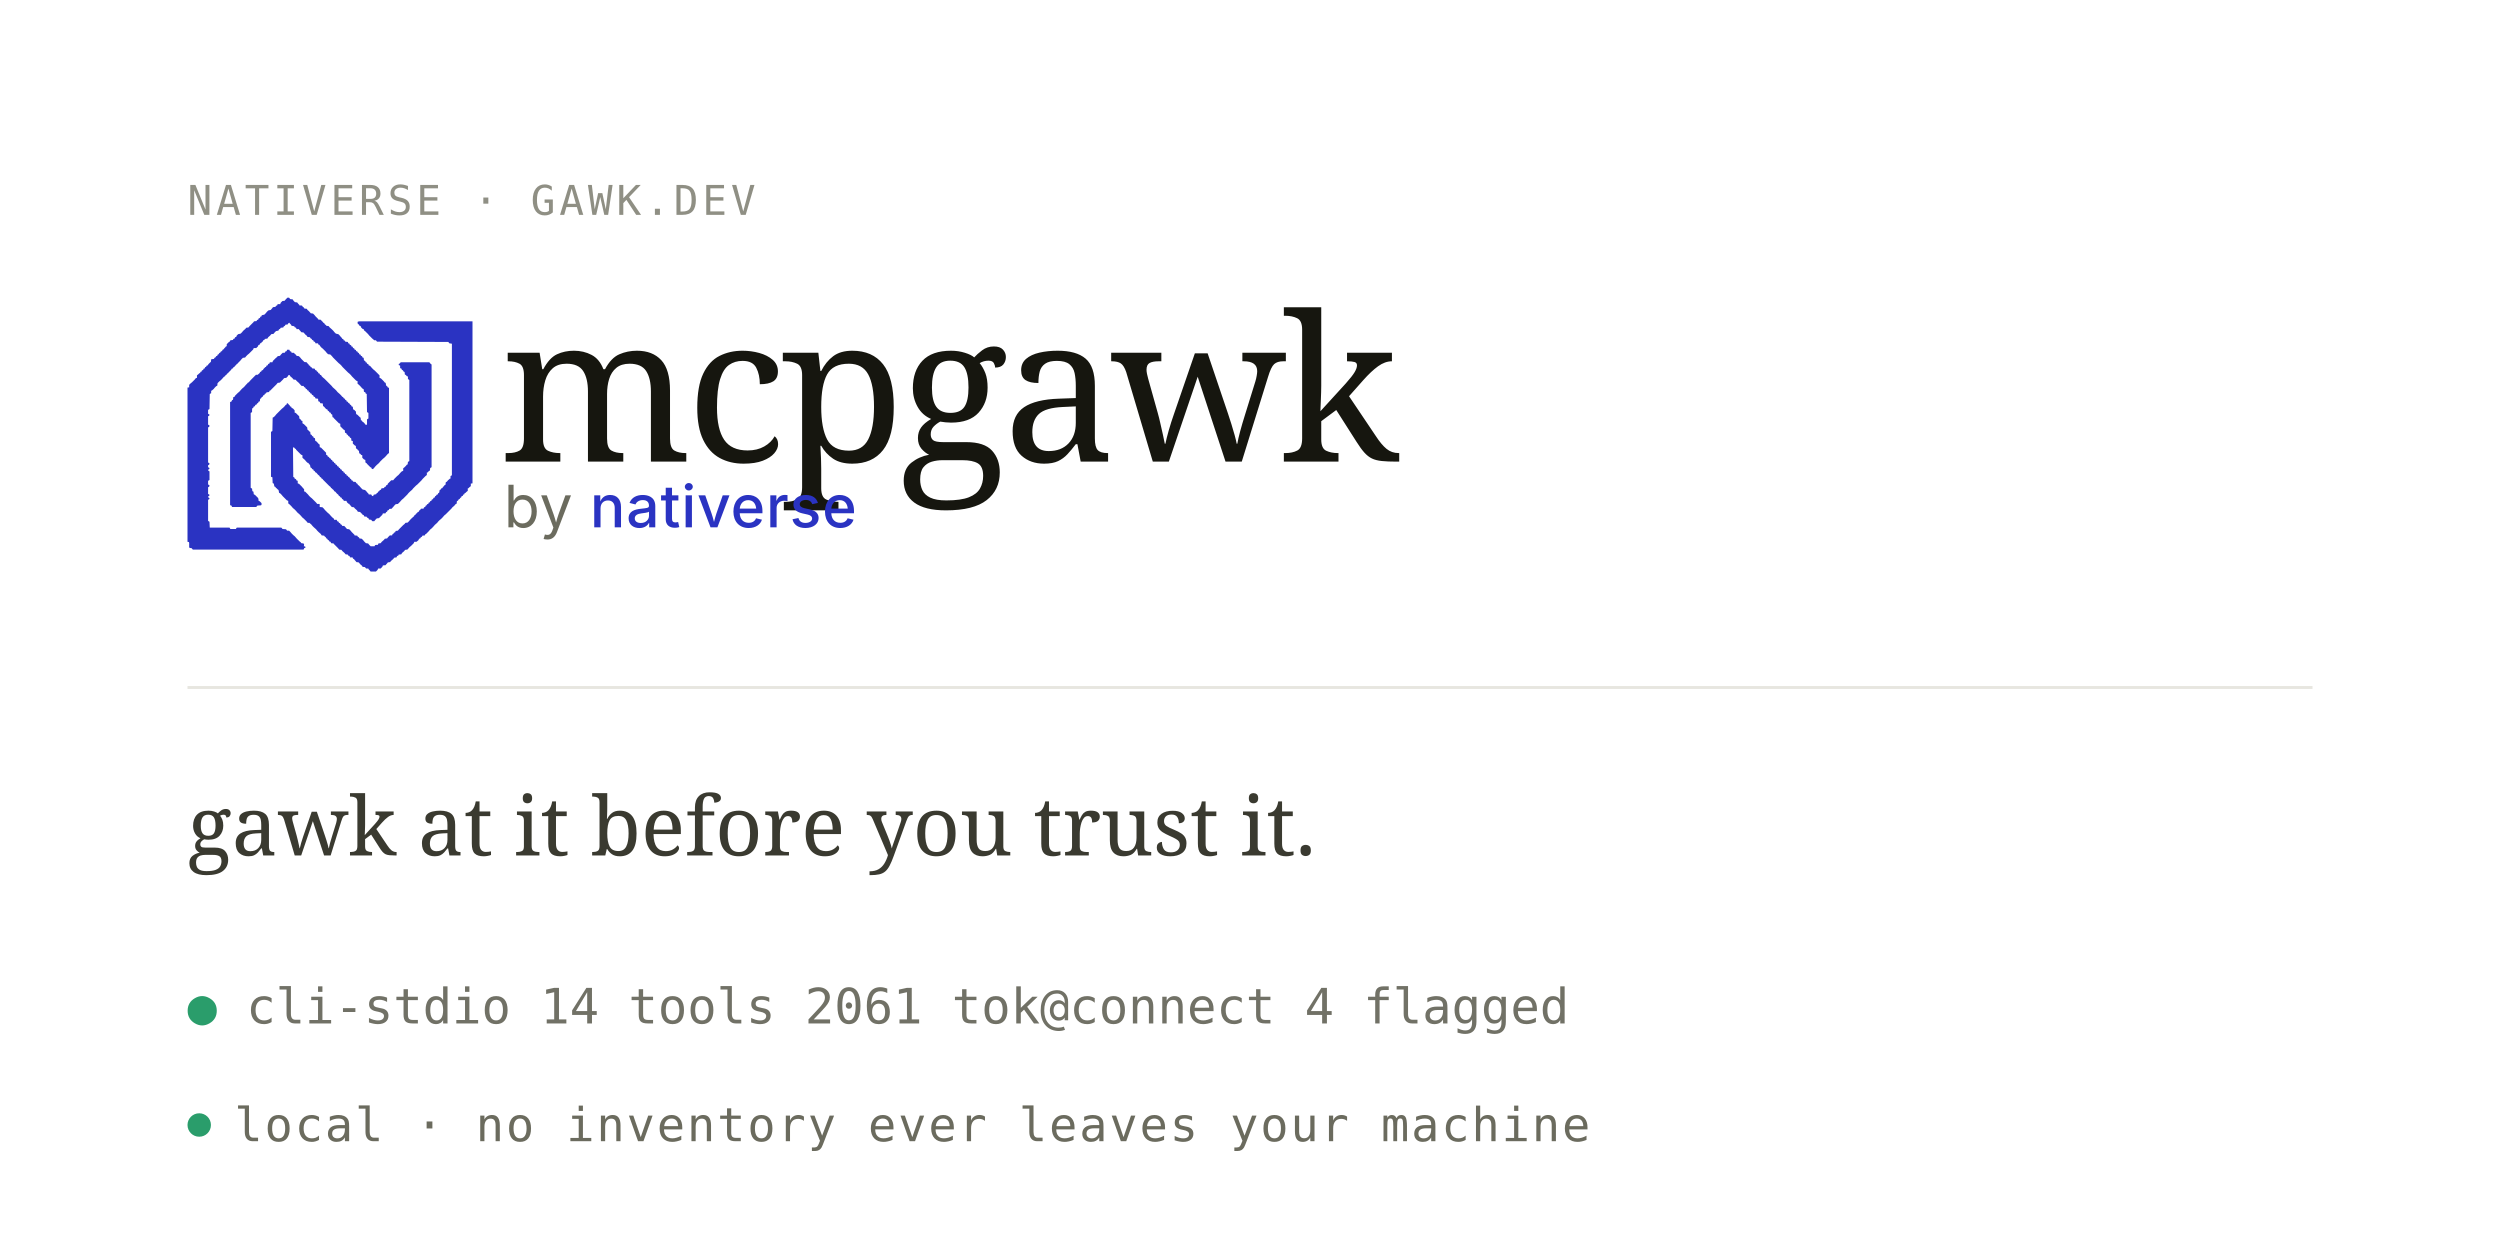
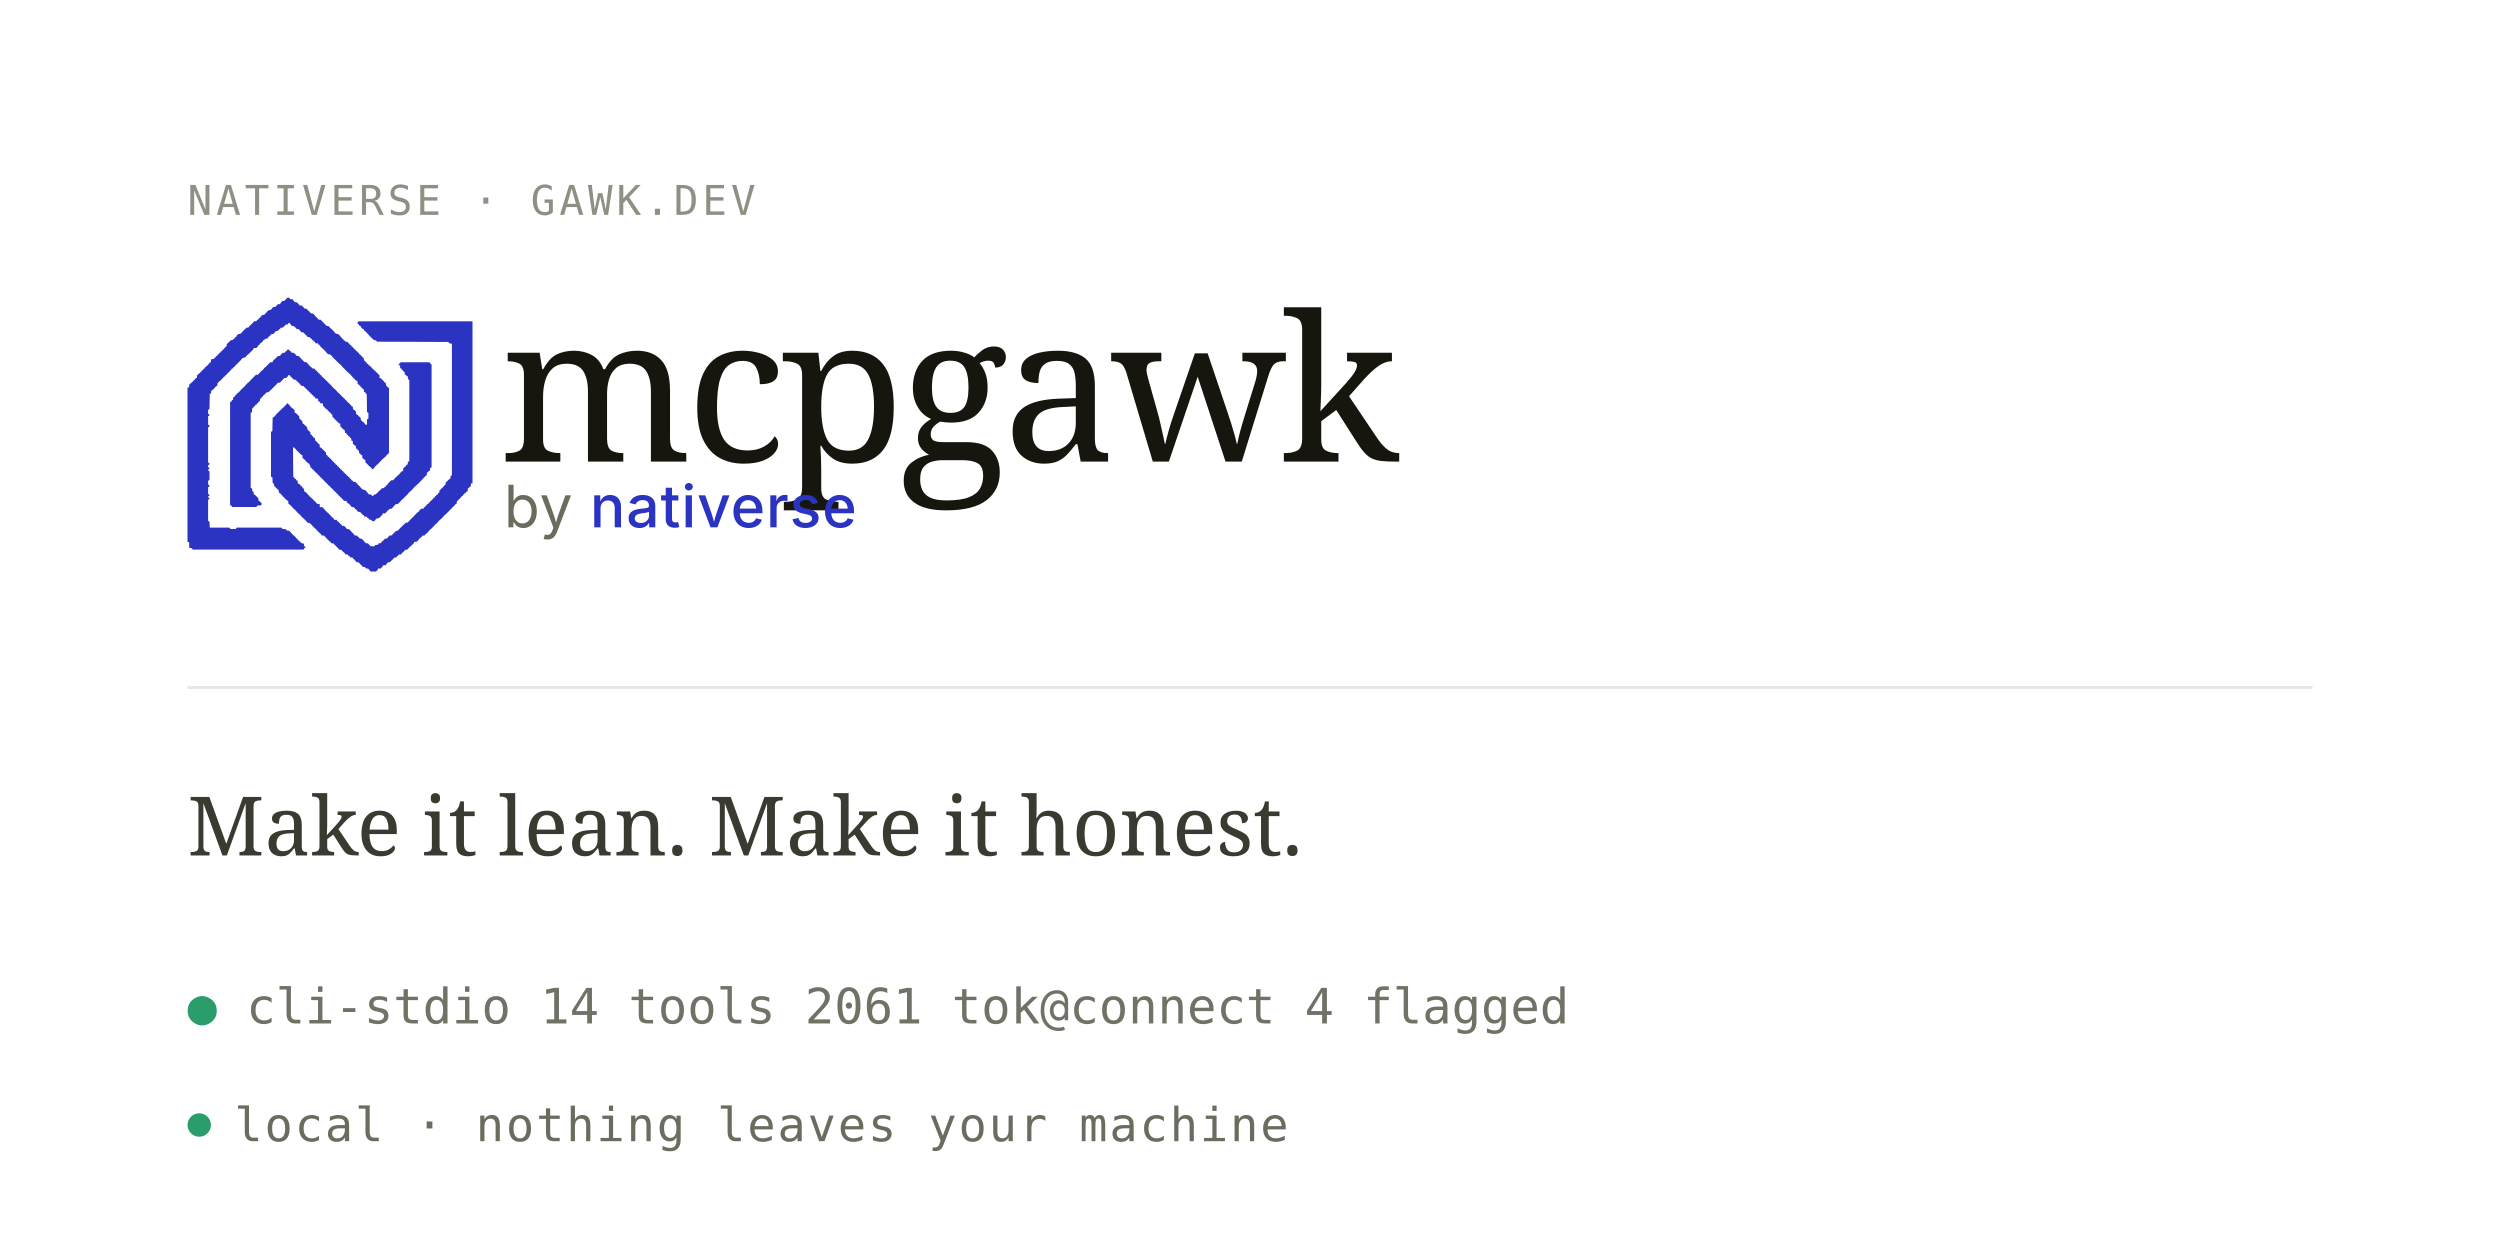
<svg xmlns="http://www.w3.org/2000/svg" viewBox="0 0 1280 640" role="img" aria-label="mcpgawk by nativerse — gawk at it before you trust it">
  <rect width="1280" height="640" fill="#FFFFFF" />
  <text x="96" y="110" font-family="Tabular, ui-monospace, Menlo, monospace" font-size="21" letter-spacing="2" fill="#8f8f84" style="text-transform:uppercase">NATIVERSE · GAWK.DEV</text>
  <g transform="translate(96,150) scale(0.1425)" fill="#2A33C2">
    <path d="M0,0 L6,0 L10,5 L19,6 L22,11 L27,16 L35,17 L39,22 L43,26 L43,28 L51,28 L54,30 L55,33 L59,35 L61,39 L70,40 L72,44 L77,48 L84,56 L92,57 L97,62 L101,67 L106,72 L111,77 L111,79 L119,79 L122,82 L127,87 L129,90 L132,91 L134,95 L139,99 L140,101 L148,102 L152,107 L160,114 L165,119 L169,124 L174,129 L178,130 L183,131 L188,136 L192,141 L196,145 L196,147 L201,149 L202,153 L206,154 L208,158 L217,159 L219,164 L223,165 L224,169 L229,171 L230,175 L234,176 L236,181 L240,182 L241,186 L246,188 L247,192 L251,193 L253,197 L257,199 L258,203 L263,205 L264,209 L268,210 L270,215 L274,216 L275,225 L280,228 L281,232 L285,233 L286,237 L291,239 L292,243 L297,245 L304,253 L309,258 L314,262 L319,267 L324,272 L329,277 L331,279 L331,288 L336,290 L341,295 L346,300 L350,305 L353,306 L354,312 L355,316 L360,320 L360,322 L365,324 L365,558 L360,562 L353,570 L348,575 L343,579 L338,584 L333,589 L329,594 L321,601 L316,606 L312,611 L309,614 L308,616 L303,615 L302,611 L298,609 L293,604 L289,600 L286,597 L285,595 L281,593 L280,588 L280,583 L275,581 L270,576 L269,575 L269,566 L265,565 L262,561 L258,559 L257,550 L253,548 L251,544 L247,542 L246,538 L246,533 L241,530 L236,525 L235,524 L235,515 L230,514 L229,505 L225,503 L223,499 L219,497 L217,493 L213,491 L212,487 L207,485 L206,476 L202,474 L197,469 L192,464 L190,462 L190,453 L185,451 L180,446 L175,441 L170,436 L167,433 L166,431 L162,429 L161,420 L157,418 L155,413 L151,412 L149,408 L145,406 L144,402 L139,400 L132,392 L128,389 L127,380 L118,379 L116,374 L111,372 L110,363 L101,362 L99,357 L94,355 L93,351 L88,349 L87,345 L83,344 L81,340 L77,338 L76,334 L72,333 L70,329 L66,327 L64,323 L60,321 L58,317 L51,317 L48,314 L41,306 L33,299 L30,295 L22,294 L18,289 L10,282 L8,278 L4,278 L1,283 L-4,288 L-12,289 L-16,294 L-21,299 L-26,304 L-27,305 L-35,306 L-39,311 L-44,316 L-49,321 L-53,325 L-56,328 L-59,331 L-62,334 L-64,334 L-66,339 L-75,340 L-77,344 L-81,345 L-83,350 L-87,351 L-89,356 L-92,357 L-95,362 L-98,363 L-99,372 L-104,374 L-105,378 L-109,380 L-111,384 L-115,385 L-117,390 L-121,391 L-123,396 L-126,397 L-127,402 L-127,411 L-132,414 L-132,683 L-127,686 L-126,695 L-122,697 L-121,706 L-116,709 L-111,714 L-106,719 L-104,723 L-104,729 L-99,732 L-94,737 L-93,738 L-93,744 L-95,746 L-108,747 L-112,752 L-199,752 L-201,747 L-205,746 L-206,744 L-206,375 L-201,373 L-199,368 L-196,367 L-195,364 L-195,358 L-190,356 L-188,352 L-183,347 L-178,342 L-173,338 L-166,330 L-161,325 L-156,321 L-149,313 L-144,308 L-143,306 L-139,304 L-132,296 L-127,291 L-122,286 L-119,283 L-116,280 L-113,277 L-107,277 L-100,271 L-98,267 L-94,265 L-92,261 L-88,260 L-86,256 L-82,252 L-79,249 L-77,249 L-75,244 L-71,243 L-69,238 L-65,237 L-63,232 L-54,232 L-52,227 L-47,222 L-42,217 L-37,213 L-35,210 L-27,209 L-23,204 L-20,201 L-17,198 L-11,198 L-9,197 L-7,193 L-3,192 L-1,187 L7,187 L9,192 L14,194 L15,198 L23,198 L26,201 L27,203 L30,204 L33,209 L41,210 L46,215 L50,220 L55,225 L60,230 L61,231 L69,232 L73,237 L77,241 L77,243 L82,245 L83,249 L88,251 L89,254 L98,255 L100,260 L104,261 L106,265 L110,267 L111,271 L116,273 L117,277 L121,278 L123,282 L128,287 L133,291 L136,294 L139,297 L144,302 L149,307 L154,312 L159,317 L163,322 L171,329 L176,334 L180,339 L188,346 L193,351 L197,356 L200,357 L202,361 L206,363 L208,367 L212,369 L213,373 L217,374 L219,378 L223,380 L225,384 L229,386 L230,390 L235,392 L236,401 L240,403 L245,408 L246,409 L247,418 L252,421 L257,426 L261,430 L263,431 L264,440 L268,442 L270,446 L274,448 L280,455 L281,457 L285,457 L286,453 L286,437 L291,434 L291,414 L286,411 L285,346 L281,344 L280,340 L275,338 L274,329 L269,326 L262,318 L257,313 L252,309 L252,300 L247,298 L242,293 L237,288 L232,283 L228,278 L223,273 L218,269 L213,264 L208,259 L203,254 L198,249 L194,244 L189,239 L184,235 L179,230 L174,225 L169,220 L164,215 L160,210 L155,205 L154,204 L146,203 L141,198 L137,193 L132,188 L127,183 L122,179 L116,172 L116,170 L111,168 L110,164 L101,164 L99,159 L94,157 L93,153 L89,152 L87,148 L83,146 L81,142 L72,141 L70,137 L65,133 L58,125 L50,124 L46,119 L42,115 L42,113 L33,113 L31,108 L26,106 L25,103 L22,102 L15,101 L13,97 L8,92 L8,90 L4,91 L1,96 L-7,97 L-9,101 L-13,103 L-15,107 L-24,108 L-27,113 L-30,113 L-32,118 L-36,119 L-41,120 L-46,125 L-50,130 L-58,131 L-62,136 L-69,142 L-72,147 L-81,148 L-83,152 L-87,153 L-89,158 L-92,159 L-94,163 L-98,164 L-100,169 L-104,170 L-106,175 L-111,180 L-112,181 L-121,181 L-123,186 L-128,191 L-133,196 L-138,201 L-143,205 L-148,210 L-152,215 L-160,216 L-165,221 L-169,226 L-172,229 L-175,232 L-178,235 L-179,237 L-182,238 L-185,243 L-188,244 L-190,248 L-194,250 L-196,254 L-200,255 L-202,259 L-206,263 L-209,266 L-212,269 L-213,271 L-217,273 L-219,277 L-222,278 L-224,282 L-228,284 L-235,292 L-240,297 L-245,301 L-250,306 L-251,307 L-252,316 L-256,318 L-261,323 L-265,328 L-272,334 L-274,334 L-274,343 L-279,346 L-280,400 L-285,403 L-285,417 L-280,420 L-281,424 L-285,426 L-285,456 L-280,459 L-281,464 L-285,466 L-285,592 L-280,595 L-281,600 L-285,602 L-285,609 L-280,612 L-281,616 L-285,618 L-284,622 L-280,624 L-280,655 L-285,658 L-285,671 L-280,674 L-281,679 L-285,681 L-285,705 L-280,708 L-281,712 L-285,714 L-284,718 L-280,720 L-281,724 L-285,726 L-285,802 L-280,805 L-279,826 L-208,826 L-205,831 L-185,831 L-183,827 L-181,826 L-22,826 L-19,829 L-18,831 L-5,832 L-1,837 L6,837 L9,840 L16,848 L21,853 L26,857 L33,865 L38,870 L43,875 L48,879 L50,882 L58,883 L60,887 L59,893 L64,894 L65,898 L60,900 L59,904 L57,905 L-340,905 L-344,900 L-351,899 L-353,897 L-353,881 L-354,878 L-359,877 L-359,323 L-353,322 L-353,313 L-348,308 L-343,304 L-338,299 L-333,294 L-329,289 L-325,288 L-325,279 L-320,275 L-316,271 L-314,271 L-312,266 L-309,266 L-307,261 L-303,260 L-301,255 L-297,254 L-296,250 L-292,248 L-290,244 L-286,243 L-284,239 L-280,235 L-277,232 L-275,231 L-274,222 L-273,221 L-264,220 L-262,216 L-258,214 L-256,210 L-252,209 L-251,205 L-247,203 L-245,199 L-241,197 L-239,193 L-235,192 L-233,187 L-230,186 L-226,181 L-223,178 L-222,176 L-218,174 L-218,167 L-215,164 L-212,161 L-209,158 L-207,158 L-205,153 L-196,152 L-194,148 L-190,147 L-188,142 L-184,141 L-182,136 L-177,131 L-172,130 L-168,129 L-163,124 L-159,119 L-151,112 L-148,108 L-140,107 L-136,102 L-131,97 L-126,92 L-122,88 L-120,85 L-111,84 L-109,80 L-105,79 L-103,74 L-99,73 L-97,68 L-94,68 L-92,63 L-88,62 L-83,61 L-78,56 L-74,51 L-69,46 L-65,45 L-60,44 L-54,37 L-52,34 L-43,33 L-41,29 L-37,28 L-35,23 L-26,23 L-24,18 L-19,13 L-18,12 L-10,11 L-6,6 L-1,1 Z " transform="translate(359,17)" />
    <path d="M0,0 L407,0 L407,582 L401,583 L401,592 L396,596 L392,600 L390,600 L390,609 L385,613 L381,617 L379,617 L377,622 L374,622 L372,627 L368,628 L366,633 L363,634 L361,638 L357,640 L355,644 L351,646 L350,655 L346,657 L342,662 L335,668 L331,673 L326,678 L321,683 L316,688 L311,693 L306,697 L299,705 L294,710 L289,714 L284,719 L280,724 L272,731 L265,739 L260,744 L255,748 L249,755 L246,758 L243,761 L240,764 L238,764 L236,769 L227,770 L225,774 L221,776 L219,780 L215,781 L213,786 L206,792 L198,792 L196,797 L191,802 L186,807 L181,811 L174,819 L173,820 L165,821 L161,826 L154,832 L151,837 L142,838 L140,842 L136,843 L134,848 L126,849 L122,854 L114,861 L111,865 L103,866 L99,871 L96,874 L95,876 L85,877 L83,882 L78,887 L77,888 L68,888 L66,893 L61,898 L60,899 L41,899 L37,894 L33,890 L33,888 L25,888 L22,885 L21,883 L12,882 L10,878 L5,874 L-2,866 L-10,865 L-14,860 L-18,856 L-18,854 L-22,853 L-24,848 L-33,848 L-35,843 L-39,842 L-41,838 L-49,837 L-53,832 L-61,825 L-64,821 L-72,820 L-76,815 L-81,810 L-86,805 L-91,800 L-92,798 L-101,797 L-103,792 L-107,791 L-109,787 L-113,785 L-115,781 L-118,780 L-120,776 L-125,772 L-126,770 L-135,769 L-138,764 L-146,757 L-151,752 L-155,747 L-163,740 L-168,735 L-172,730 L-179,724 L-185,724 L-189,719 L-194,714 L-199,709 L-204,705 L-211,697 L-216,692 L-221,688 L-228,680 L-233,675 L-238,671 L-245,663 L-250,658 L-255,654 L-255,645 L-260,643 L-265,638 L-270,633 L-275,628 L-279,623 L-284,618 L-288,616 L-289,610 L-290,606 L-295,602 L-296,600 L-299,599 L-301,595 L-305,593 L-306,587 L-307,583 L-311,581 L-312,560 L-316,559 L-317,558 L-317,397 L-312,394 L-311,346 L-307,344 L-302,339 L-298,334 L-293,329 L-288,324 L-283,319 L-278,314 L-273,310 L-268,305 L-264,300 L-262,300 L-260,295 L-257,294 L-253,299 L-249,303 L-249,305 L-244,307 L-243,311 L-238,313 L-232,320 L-232,328 L-228,329 L-223,334 L-218,339 L-216,340 L-215,349 L-209,354 L-209,356 L-204,358 L-204,365 L-203,367 L-199,369 L-194,374 L-189,379 L-187,381 L-186,389 L-181,393 L-180,395 L-176,397 L-175,406 L-171,408 L-169,412 L-165,414 L-164,418 L-159,420 L-158,429 L-153,432 L-146,440 L-142,443 L-142,452 L-137,454 L-132,459 L-127,464 L-122,469 L-119,472 L-119,479 L-114,482 L-113,486 L-109,487 L-107,491 L-103,493 L-101,497 L-97,499 L-96,503 L-91,505 L-90,509 L-86,510 L-85,514 L-80,516 L-79,520 L-74,522 L-73,526 L-69,527 L-68,531 L-63,533 L-62,537 L-57,539 L-56,543 L-52,544 L-51,548 L-46,550 L-45,554 L-41,555 L-39,559 L-35,561 L-33,565 L-29,567 L-28,571 L-24,572 L-22,576 L-13,577 L-10,582 L-7,583 L-5,587 L0,591 L7,599 L12,604 L16,605 L21,606 L26,611 L30,616 L34,620 L34,622 L43,622 L46,627 L50,628 L52,623 L56,622 L61,621 L63,617 L66,616 L69,611 L72,610 L74,606 L78,605 L80,600 L89,599 L91,595 L95,594 L97,589 L101,588 L103,583 L108,578 L113,573 L115,571 L122,571 L126,566 L131,561 L136,556 L141,552 L148,544 L153,539 L158,537 L158,528 L163,524 L168,519 L171,515 L174,514 L175,505 L180,502 L180,211 L175,207 L175,198 L171,197 L168,193 L164,191 L163,182 L159,180 L157,176 L153,174 L152,170 L147,168 L147,159 L142,157 L142,153 L146,151 L149,147 L252,147 L256,152 L260,155 L260,524 L255,527 L254,536 L250,538 L246,543 L243,543 L243,552 L238,556 L233,561 L228,566 L224,571 L219,576 L214,581 L209,586 L204,590 L199,595 L194,600 L190,605 L182,612 L177,617 L173,622 L168,627 L163,632 L158,637 L153,641 L146,649 L141,654 L139,656 L131,657 L126,662 L122,667 L119,670 L117,673 L108,674 L106,678 L102,679 L100,684 L97,685 L94,690 L85,690 L83,695 L78,700 L73,705 L71,707 L63,708 L58,713 L54,718 L47,718 L43,713 L35,712 L33,707 L28,705 L27,702 L18,701 L16,696 L12,695 L10,691 L6,689 L4,685 L-5,684 L-8,679 L-16,672 L-19,668 L-27,667 L-31,662 L-35,658 L-35,656 L-39,655 L-44,650 L-46,645 L-55,645 L-58,640 L-62,638 L-63,634 L-68,632 L-69,629 L-73,627 L-75,623 L-80,619 L-86,612 L-90,610 L-92,606 L-97,602 L-98,600 L-101,599 L-103,595 L-108,591 L-113,586 L-118,581 L-122,577 L-125,574 L-130,569 L-132,566 L-135,565 L-137,561 L-141,559 L-143,555 L-148,551 L-154,544 L-158,542 L-160,538 L-164,536 L-165,532 L-169,531 L-171,527 L-175,525 L-176,520 L-177,515 L-181,513 L-182,509 L-186,508 L-191,503 L-195,498 L-203,491 L-204,490 L-204,481 L-209,479 L-214,474 L-219,469 L-224,464 L-227,461 L-227,459 L-231,457 L-234,453 L-238,453 L-237,559 L-233,561 L-232,565 L-227,567 L-226,571 L-221,573 L-221,582 L-216,584 L-211,589 L-206,594 L-202,599 L-198,603 L-198,611 L-194,612 L-189,617 L-184,622 L-180,627 L-175,632 L-170,636 L-165,641 L-160,646 L-155,651 L-151,656 L-144,656 L-142,657 L-142,667 L-132,668 L-127,673 L-123,678 L-118,683 L-113,688 L-108,692 L-101,700 L-96,705 L-91,709 L-90,713 L-81,713 L-79,718 L-74,720 L-73,724 L-69,725 L-67,729 L-63,731 L-61,735 L-54,735 L-51,738 L-44,746 L-36,747 L-31,752 L-27,757 L-22,762 L-17,767 L-17,769 L-7,770 L-5,774 L-1,776 L1,780 L9,781 L14,786 L18,791 L23,796 L24,797 L32,798 L36,803 L41,808 L55,808 L57,804 L62,803 L67,803 L69,798 L77,797 L81,792 L89,785 L92,781 L100,780 L104,775 L107,772 L110,769 L118,769 L120,764 L123,763 L125,759 L129,758 L131,753 L139,752 L143,747 L148,742 L153,737 L158,732 L163,728 L166,724 L174,723 L179,718 L183,713 L186,710 L189,707 L197,700 L199,696 L202,695 L204,691 L208,689 L210,685 L214,684 L216,679 L219,678 L221,674 L223,673 L231,673 L233,668 L237,667 L239,662 L242,661 L244,657 L248,656 L250,651 L254,650 L255,646 L259,645 L261,640 L265,639 L267,634 L271,633 L273,628 L276,627 L278,623 L282,622 L284,617 L287,616 L288,612 L289,606 L293,604 L295,600 L299,599 L301,594 L304,593 L306,589 L310,587 L311,578 L315,576 L319,571 L326,565 L328,565 L328,556 L333,553 L333,81 L332,80 L324,79 L320,74 L64,73 L60,68 L54,68 L46,61 L41,56 L36,51 L32,46 L27,41 L22,36 L17,32 L16,28 L12,27 L7,22 L5,17 L0,15 L-1,11 L-5,10 L-6,3 L-5,1 Z " transform="translate(617,102)" />
  </g>
  <text x="256" y="196" dominant-baseline="central" font-family="Sentient, Georgia, serif" font-weight="500" font-size="104" letter-spacing="-3" fill="#16160F">mcpgawk</text>
  <text x="258" y="270" font-family="Supreme, -apple-system, sans-serif" font-size="30" letter-spacing="0.5" fill="#6B6B5E">by <tspan fill="#2A33C2" font-weight="500">nativerse</tspan>
  </text>
  <line x1="96" y1="352" x2="1184" y2="352" stroke="#E7E6E0" stroke-width="1.5" />
-   <text x="96" y="438" font-family="Sentient, Georgia, serif" font-size="42" fill="#3A3A30">gawk at it before you trust it.</text>
+   <text x="96" y="438" font-family="Sentient, Georgia, serif" font-size="42" fill="#3A3A30">Make it lean. Make it honest.</text>
  <text x="96" y="524" font-family="Tabular, ui-monospace, Menlo, monospace" font-size="25" fill="#717166">
    <tspan fill="#2A9d6b">●</tspan> cli-stdio   14 tools   2061 tok@connect   4 flagged</text>
  <circle cx="102" cy="576" r="6" fill="#2A9d6b" />
-   <text x="120" y="576" dominant-baseline="central" font-family="Tabular, ui-monospace, Menlo, monospace" font-size="24" letter-spacing="1" fill="#6B6B5E">local · no inventory ever leaves your machine</text>
+   <text x="120" y="576" dominant-baseline="central" font-family="Tabular, ui-monospace, Menlo, monospace" font-size="24" letter-spacing="1" fill="#6B6B5E">local · nothing leaves your machine</text>
</svg>
